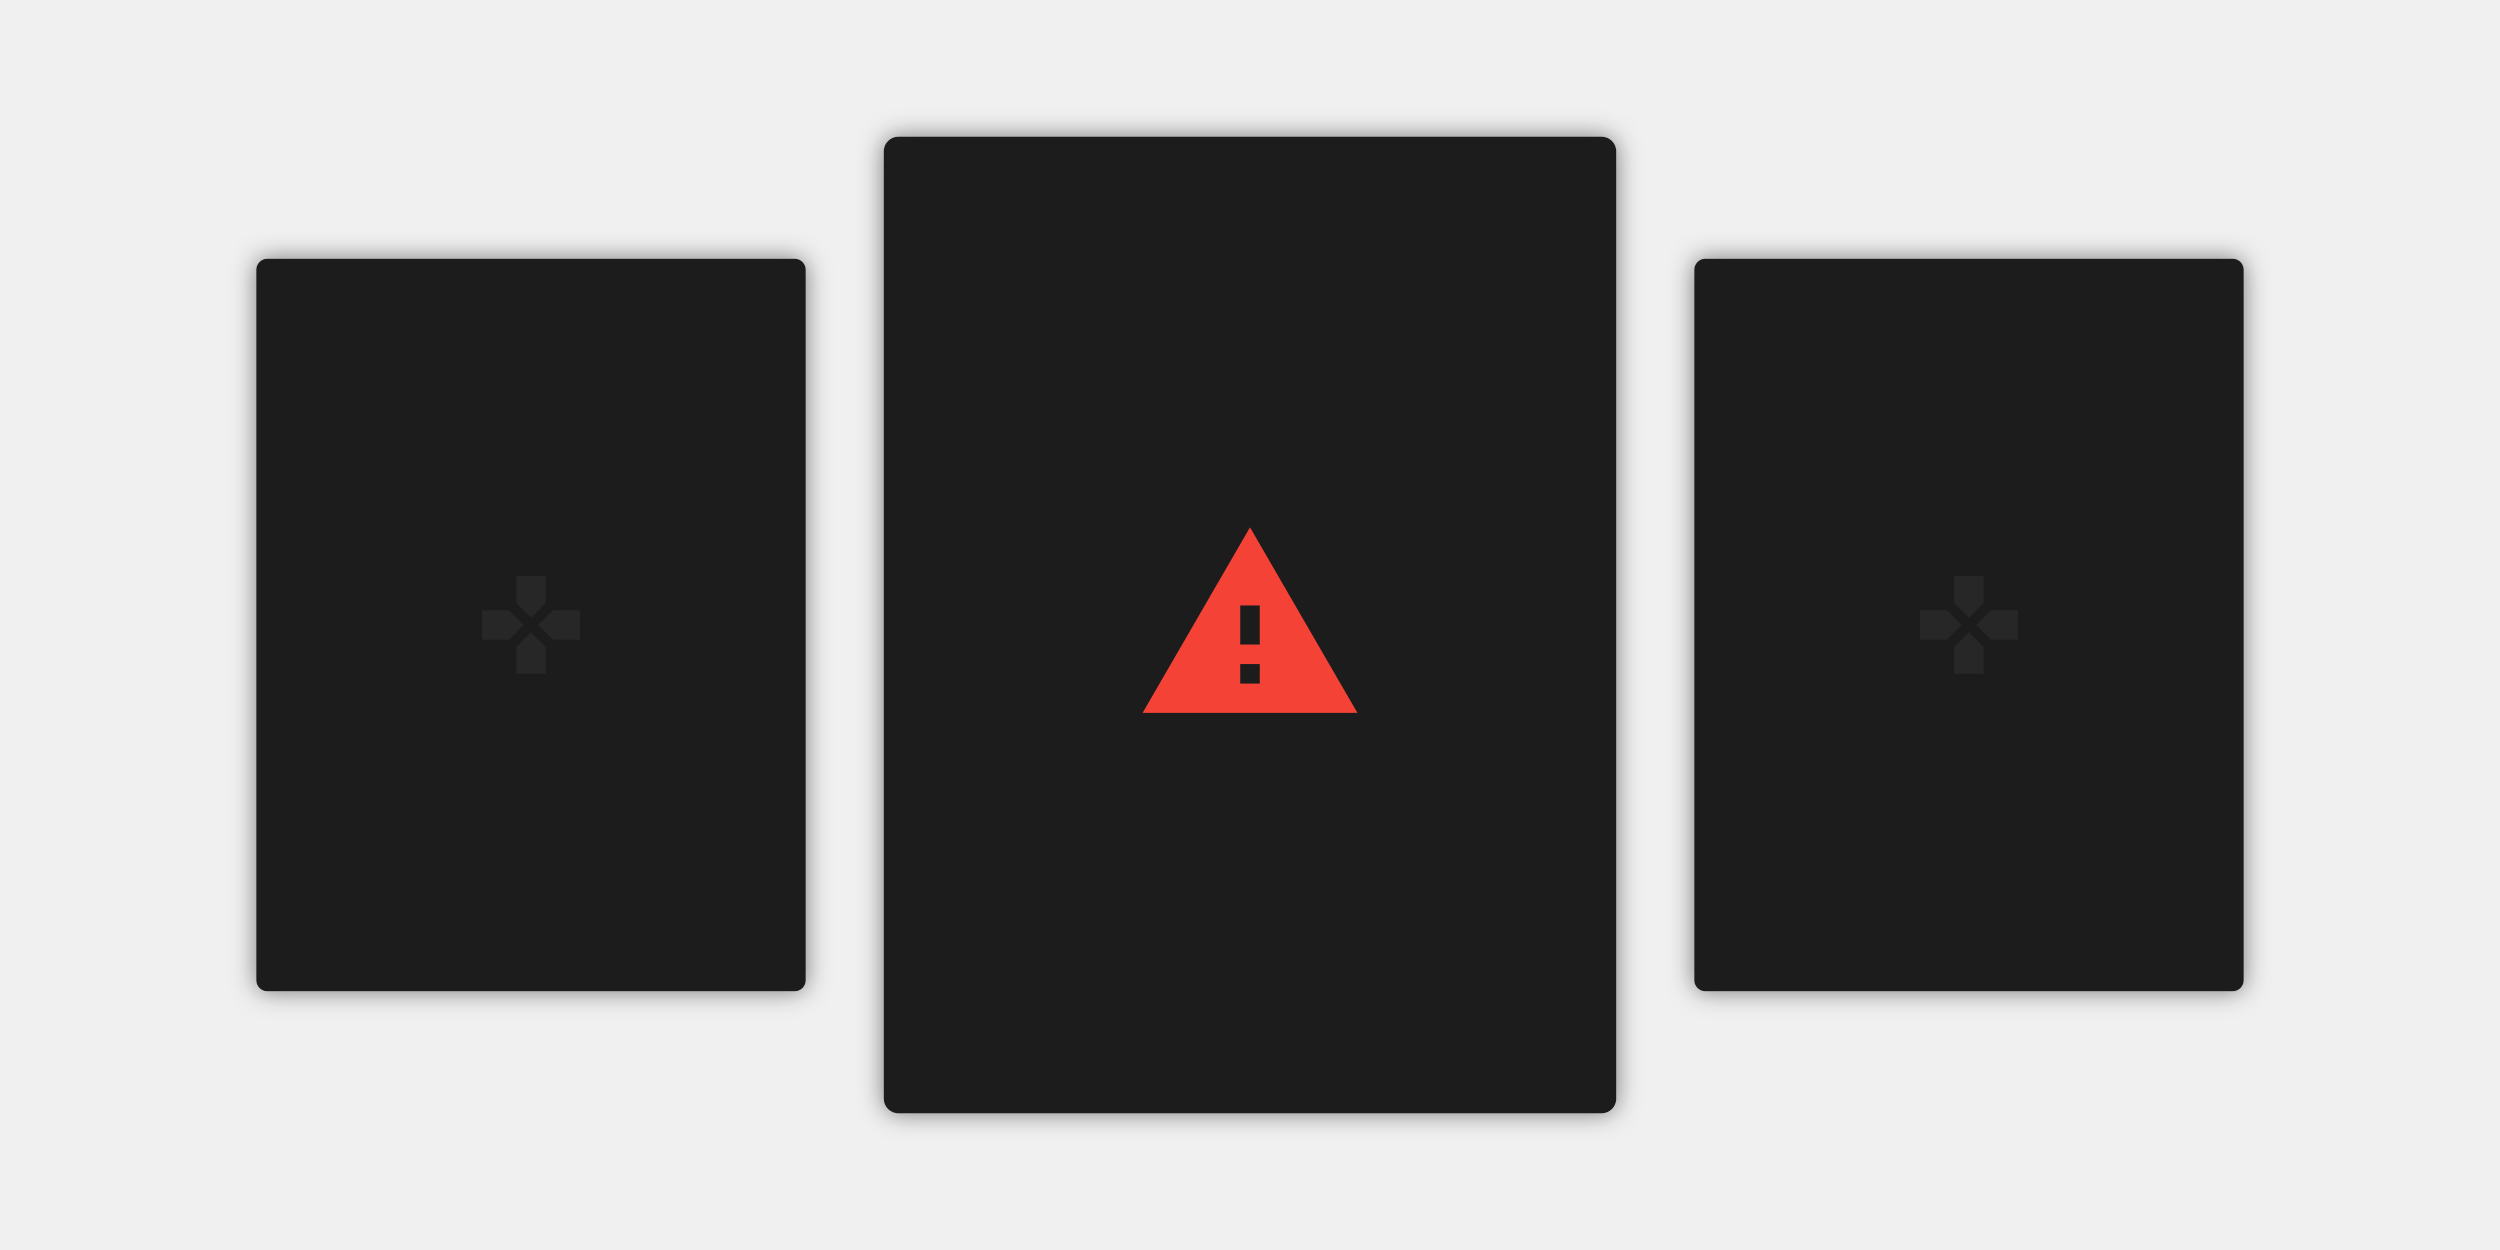
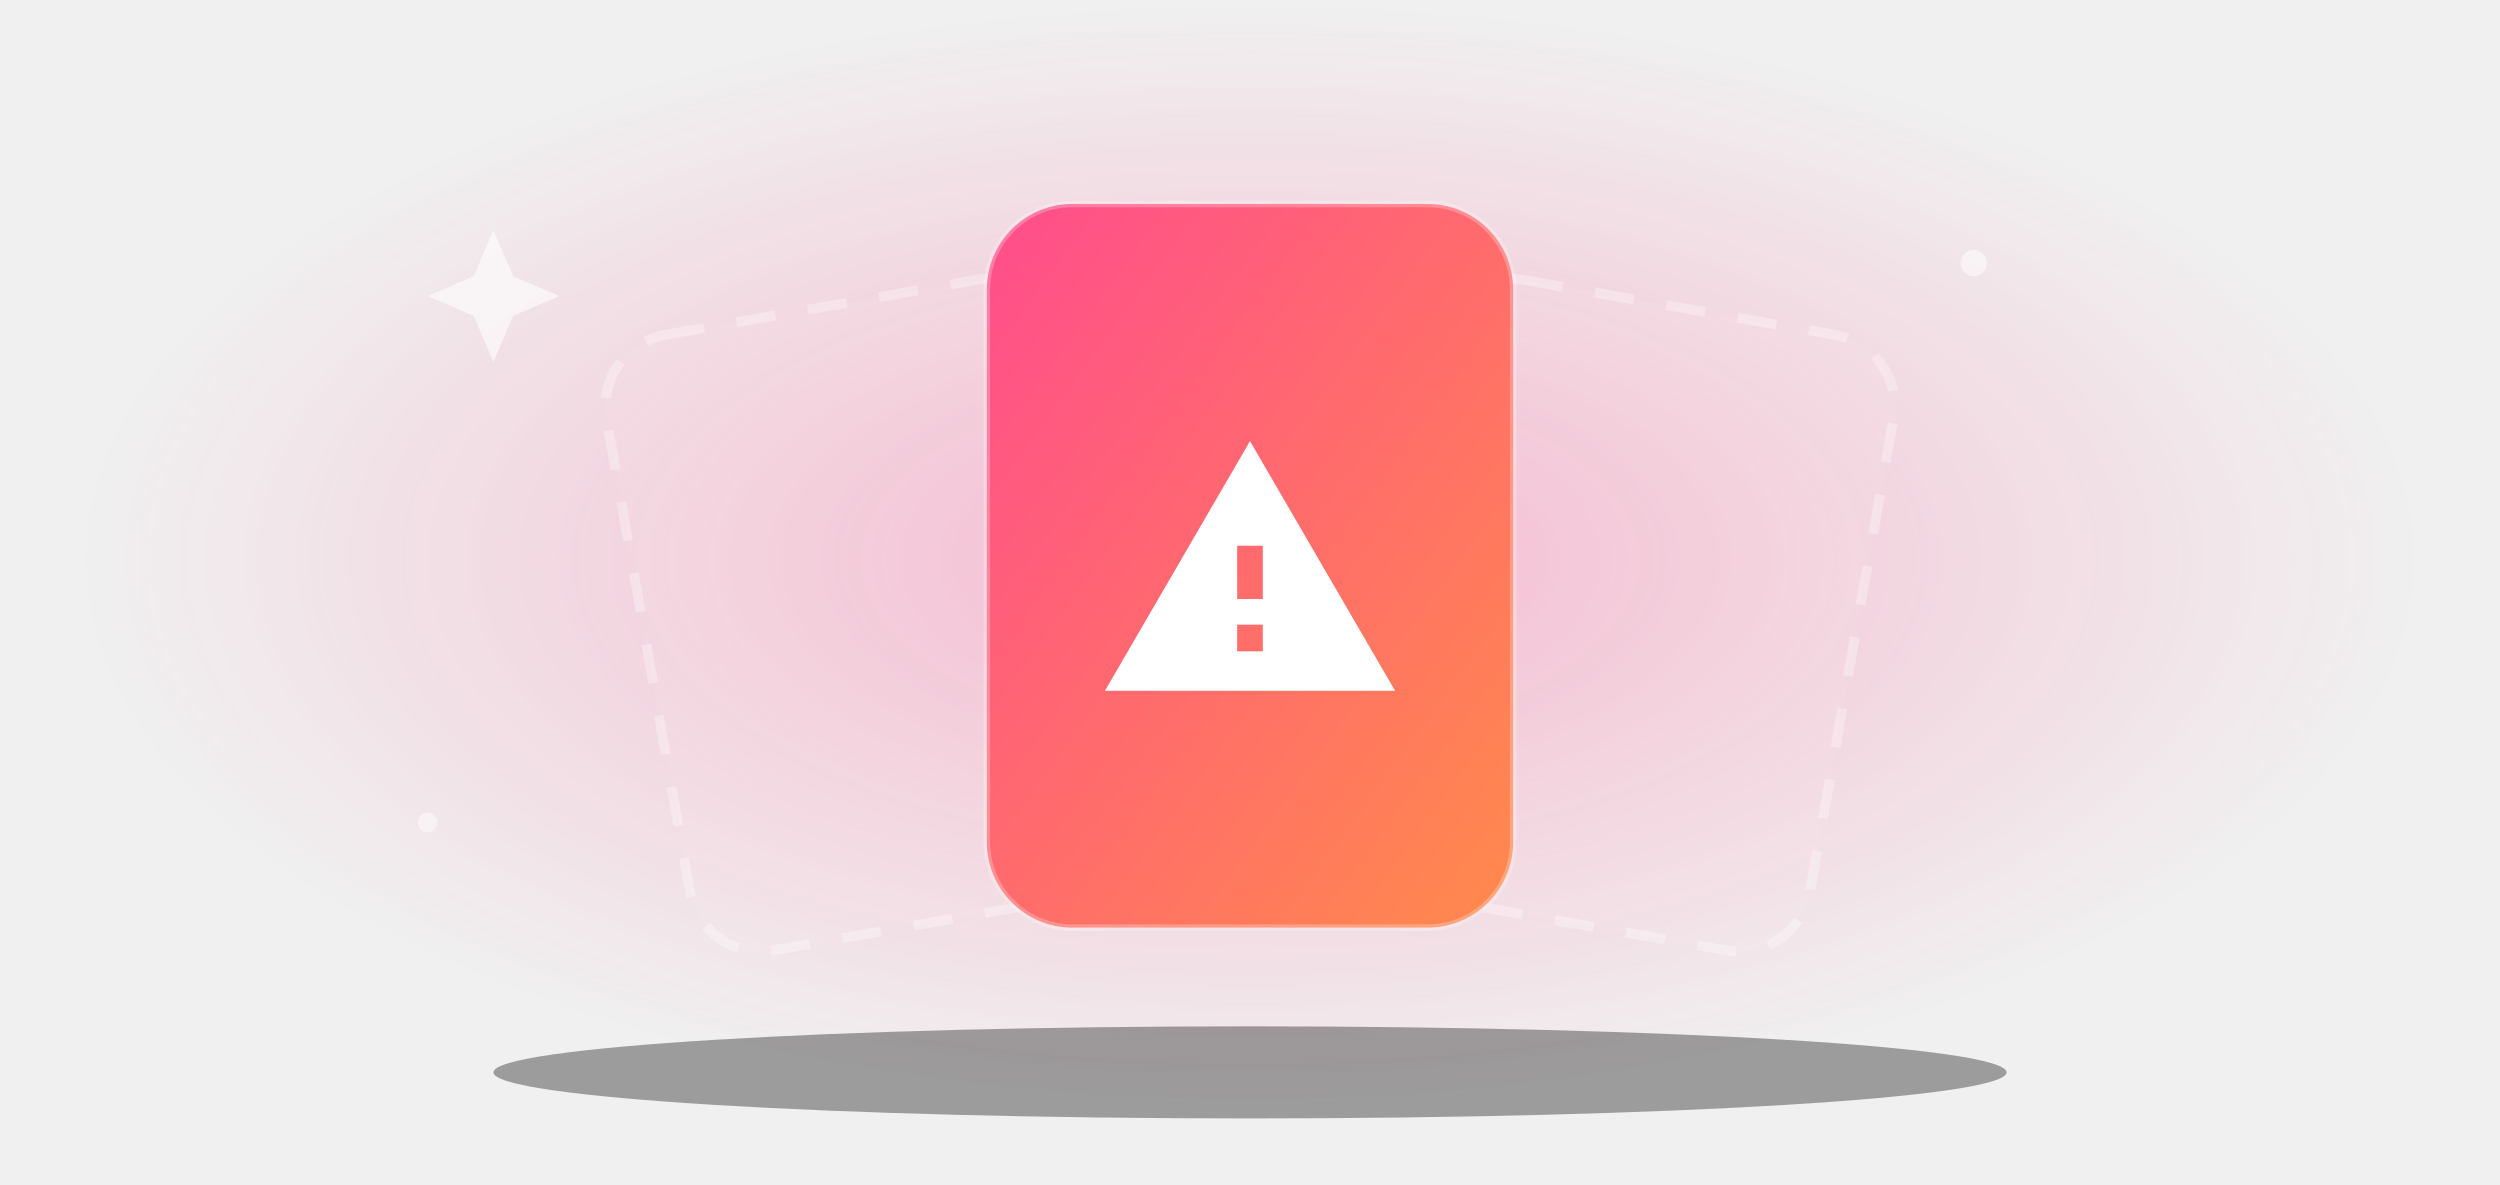
- <svg xmlns="http://www.w3.org/2000/svg" style="isolation:isolate" viewBox="0 0 512 256" width="512" height="256">
+ <svg xmlns="http://www.w3.org/2000/svg" viewBox="0 0 760 360" width="760" height="360">
  <defs>
-     <clipPath id="_clipPath_q3Ua5WPG9X3dA70MRZ1ug2ARElMiysSJ">
-       <rect width="512" height="256" />
-     </clipPath>
+     <radialGradient id="g">
+       <stop offset="0" stop-color="#FF4D8D" stop-opacity=".35" />
+       <stop offset="1" stop-color="#FF4D8D" stop-opacity="0" />
+     </radialGradient>
+     <linearGradient id="c" x1="0" y1="0" x2="1" y2="1">
+       <stop offset="0" stop-color="#FF4D8D" />
+       <stop offset="1" stop-color="#FF8A4C" />
+     </linearGradient>
  </defs>
-   <g clip-path="url(#_clipPath_q3Ua5WPG9X3dA70MRZ1ug2ARElMiysSJ)">
-     <g id="Group">
-       <defs>
-         <filter id="cHVudzbrBQ2CJG0jNPFm7Epib205WyaO" x="-200%" y="-200%" width="400%" height="400%">
-           <feOffset in="SourceAlpha" result="offOut" dx="0" dy="0" />
-           <feGaussianBlur in="offOut" result="blurOut" stdDeviation="2.5" />
-           <feComponentTransfer in="blurOut" result="opacOut">
-             <feFuncA type="table" tableValues="0 0.5" />
-           </feComponentTransfer>
-           <feBlend in="SourceGraphic" in2="opacOut" mode="normal" />
-         </filter>
-       </defs>
-       <g filter="url(#cHVudzbrBQ2CJG0jNPFm7Epib205WyaO)">
-         <path d="M 184 28 L 328 28 C 329.656 28 331 29.344 331 31 L 331 225 C 331 226.656 329.656 228 328 228 L 184 228 C 182.344 228 181 226.656 181 225 L 181 31 C 181 29.344 182.344 28 184 28 Z" style="stroke:none;fill:#1D1D1D;stroke-miterlimit:10;" />
-       </g>
-       <g id="ic_warning_48px">
-         <path d=" M 232 104 L 280 104 L 280 152 L 232 152 L 232 104 Z " fill="none" />
-         <path d=" M 234 146 L 278 146 L 256 108 L 234 146 Z  M 258 140 L 254 140 L 254 136 L 258 136 L 258 140 Z  M 258 132 L 254 132 L 254 124 L 258 124 L 258 132 Z " fill="rgb(244,67,54)" />
-       </g>
-     </g>
-     <g id="Group">
-       <defs>
-         <filter id="mus5hysAZhLwu6bXMOLrMCeg8QRvpyK5" x="-200%" y="-200%" width="400%" height="400%">
-           <feOffset in="SourceAlpha" result="offOut" dx="0" dy="0" />
-           <feGaussianBlur in="offOut" result="blurOut" stdDeviation="2.5" />
-           <feComponentTransfer in="blurOut" result="opacOut">
-             <feFuncA type="table" tableValues="0 0.5" />
-           </feComponentTransfer>
-           <feBlend in="SourceGraphic" in2="opacOut" mode="normal" />
-         </filter>
-       </defs>
-       <g filter="url(#mus5hysAZhLwu6bXMOLrMCeg8QRvpyK5)">
-         <path d="M 54.75 53 L 162.75 53 C 163.992 53 165 54.008 165 55.25 L 165 200.75 C 165 201.992 163.992 203 162.75 203 L 54.75 203 C 53.508 203 52.5 201.992 52.5 200.75 L 52.5 55.25 C 52.5 54.008 53.508 53 54.75 53 Z" style="stroke:none;fill:#1D1D1D;stroke-miterlimit:10;" />
-       </g>
-       <g id="ic_gamepad_48px">
-         <path d=" M 96.75 116 L 120.75 116 L 120.75 140 L 96.75 140 L 96.75 116 Z " fill="none" />
-         <path d=" M 111.75 123.5 L 111.75 118 L 105.75 118 L 105.75 123.5 L 108.75 126.5 L 111.75 123.5 Z  M 104.25 125 L 98.75 125 L 98.75 131 L 104.25 131 L 107.25 128 L 104.25 125 Z  M 105.75 132.5 L 105.75 138 L 111.75 138 L 111.75 132.5 L 108.75 129.5 L 105.75 132.5 Z  M 113.25 125 L 110.25 128 L 113.25 131 L 118.75 131 L 118.75 125 L 113.25 125 Z " fill="rgb(39,39,39)" />
-       </g>
-     </g>
-     <g id="Group">
-       <defs>
-         <filter id="secyACecQxmUzvUd03msvhsmzkojlvlZ" x="-200%" y="-200%" width="400%" height="400%">
-           <feOffset in="SourceAlpha" result="offOut" dx="0" dy="0" />
-           <feGaussianBlur in="offOut" result="blurOut" stdDeviation="2.5" />
-           <feComponentTransfer in="blurOut" result="opacOut">
-             <feFuncA type="table" tableValues="0 0.5" />
-           </feComponentTransfer>
-           <feBlend in="SourceGraphic" in2="opacOut" mode="normal" />
-         </filter>
-       </defs>
-       <g filter="url(#secyACecQxmUzvUd03msvhsmzkojlvlZ)">
-         <path d="M 349.25 53 L 457.25 53 C 458.492 53 459.5 54.008 459.5 55.25 L 459.5 200.75 C 459.5 201.992 458.492 203 457.25 203 L 349.25 203 C 348.008 203 347 201.992 347 200.75 L 347 55.25 C 347 54.008 348.008 53 349.25 53 Z" style="stroke:none;fill:#1D1D1D;stroke-miterlimit:10;" />
-       </g>
-       <g id="ic_gamepad_48px">
-         <path d=" M 391.25 116 L 415.25 116 L 415.25 140 L 391.25 140 L 391.25 116 Z " fill="none" />
-         <path d=" M 406.25 123.5 L 406.25 118 L 400.25 118 L 400.25 123.5 L 403.25 126.5 L 406.25 123.5 Z  M 398.75 125 L 393.25 125 L 393.25 131 L 398.75 131 L 401.75 128 L 398.75 125 Z  M 400.25 132.5 L 400.25 138 L 406.25 138 L 406.25 132.5 L 403.25 129.5 L 400.25 132.5 Z  M 407.75 125 L 404.75 128 L 407.75 131 L 413.25 131 L 413.25 125 L 407.75 125 Z " fill="rgb(39,39,39)" />
-       </g>
-     </g>
+   <ellipse cx="380" cy="170" rx="360" ry="170" fill="url(#g)" />
+   <ellipse cx="380" cy="326" rx="230" ry="14" fill="#000" opacity=".35" />
+   <g fill="#fff" fill-opacity=".04" stroke="#fff" stroke-opacity=".3" stroke-width="3" stroke-dasharray="12 10">
+     <rect x="196" y="92" width="140" height="190" rx="22" transform="rotate(-10 266 187)" />
+     <rect x="424" y="92" width="140" height="190" rx="22" transform="rotate(10 494 187)" />
+   </g>
+   <rect x="300" y="62" width="160" height="220" rx="26" fill="url(#c)" />
+   <rect x="300" y="62" width="160" height="220" rx="26" fill="none" stroke="#fff" stroke-opacity=".25" stroke-width="2" />
+   <path transform="translate(332 222) scale(.1)" fill="#fff" d="M519 -399V-561H441V-399ZM519 -240V-321H441V-240ZM39 -120 480 -879 921 -120Z" />
+   <g fill="#fff">
+     <path d="M150 70l6 14 14 6-14 6-6 14-6-14-14-6 14-6z" opacity=".6" />
+     <circle cx="600" cy="80" r="4" opacity=".5" />
+     <circle cx="130" cy="250" r="3" opacity=".45" />
  </g>
</svg>
